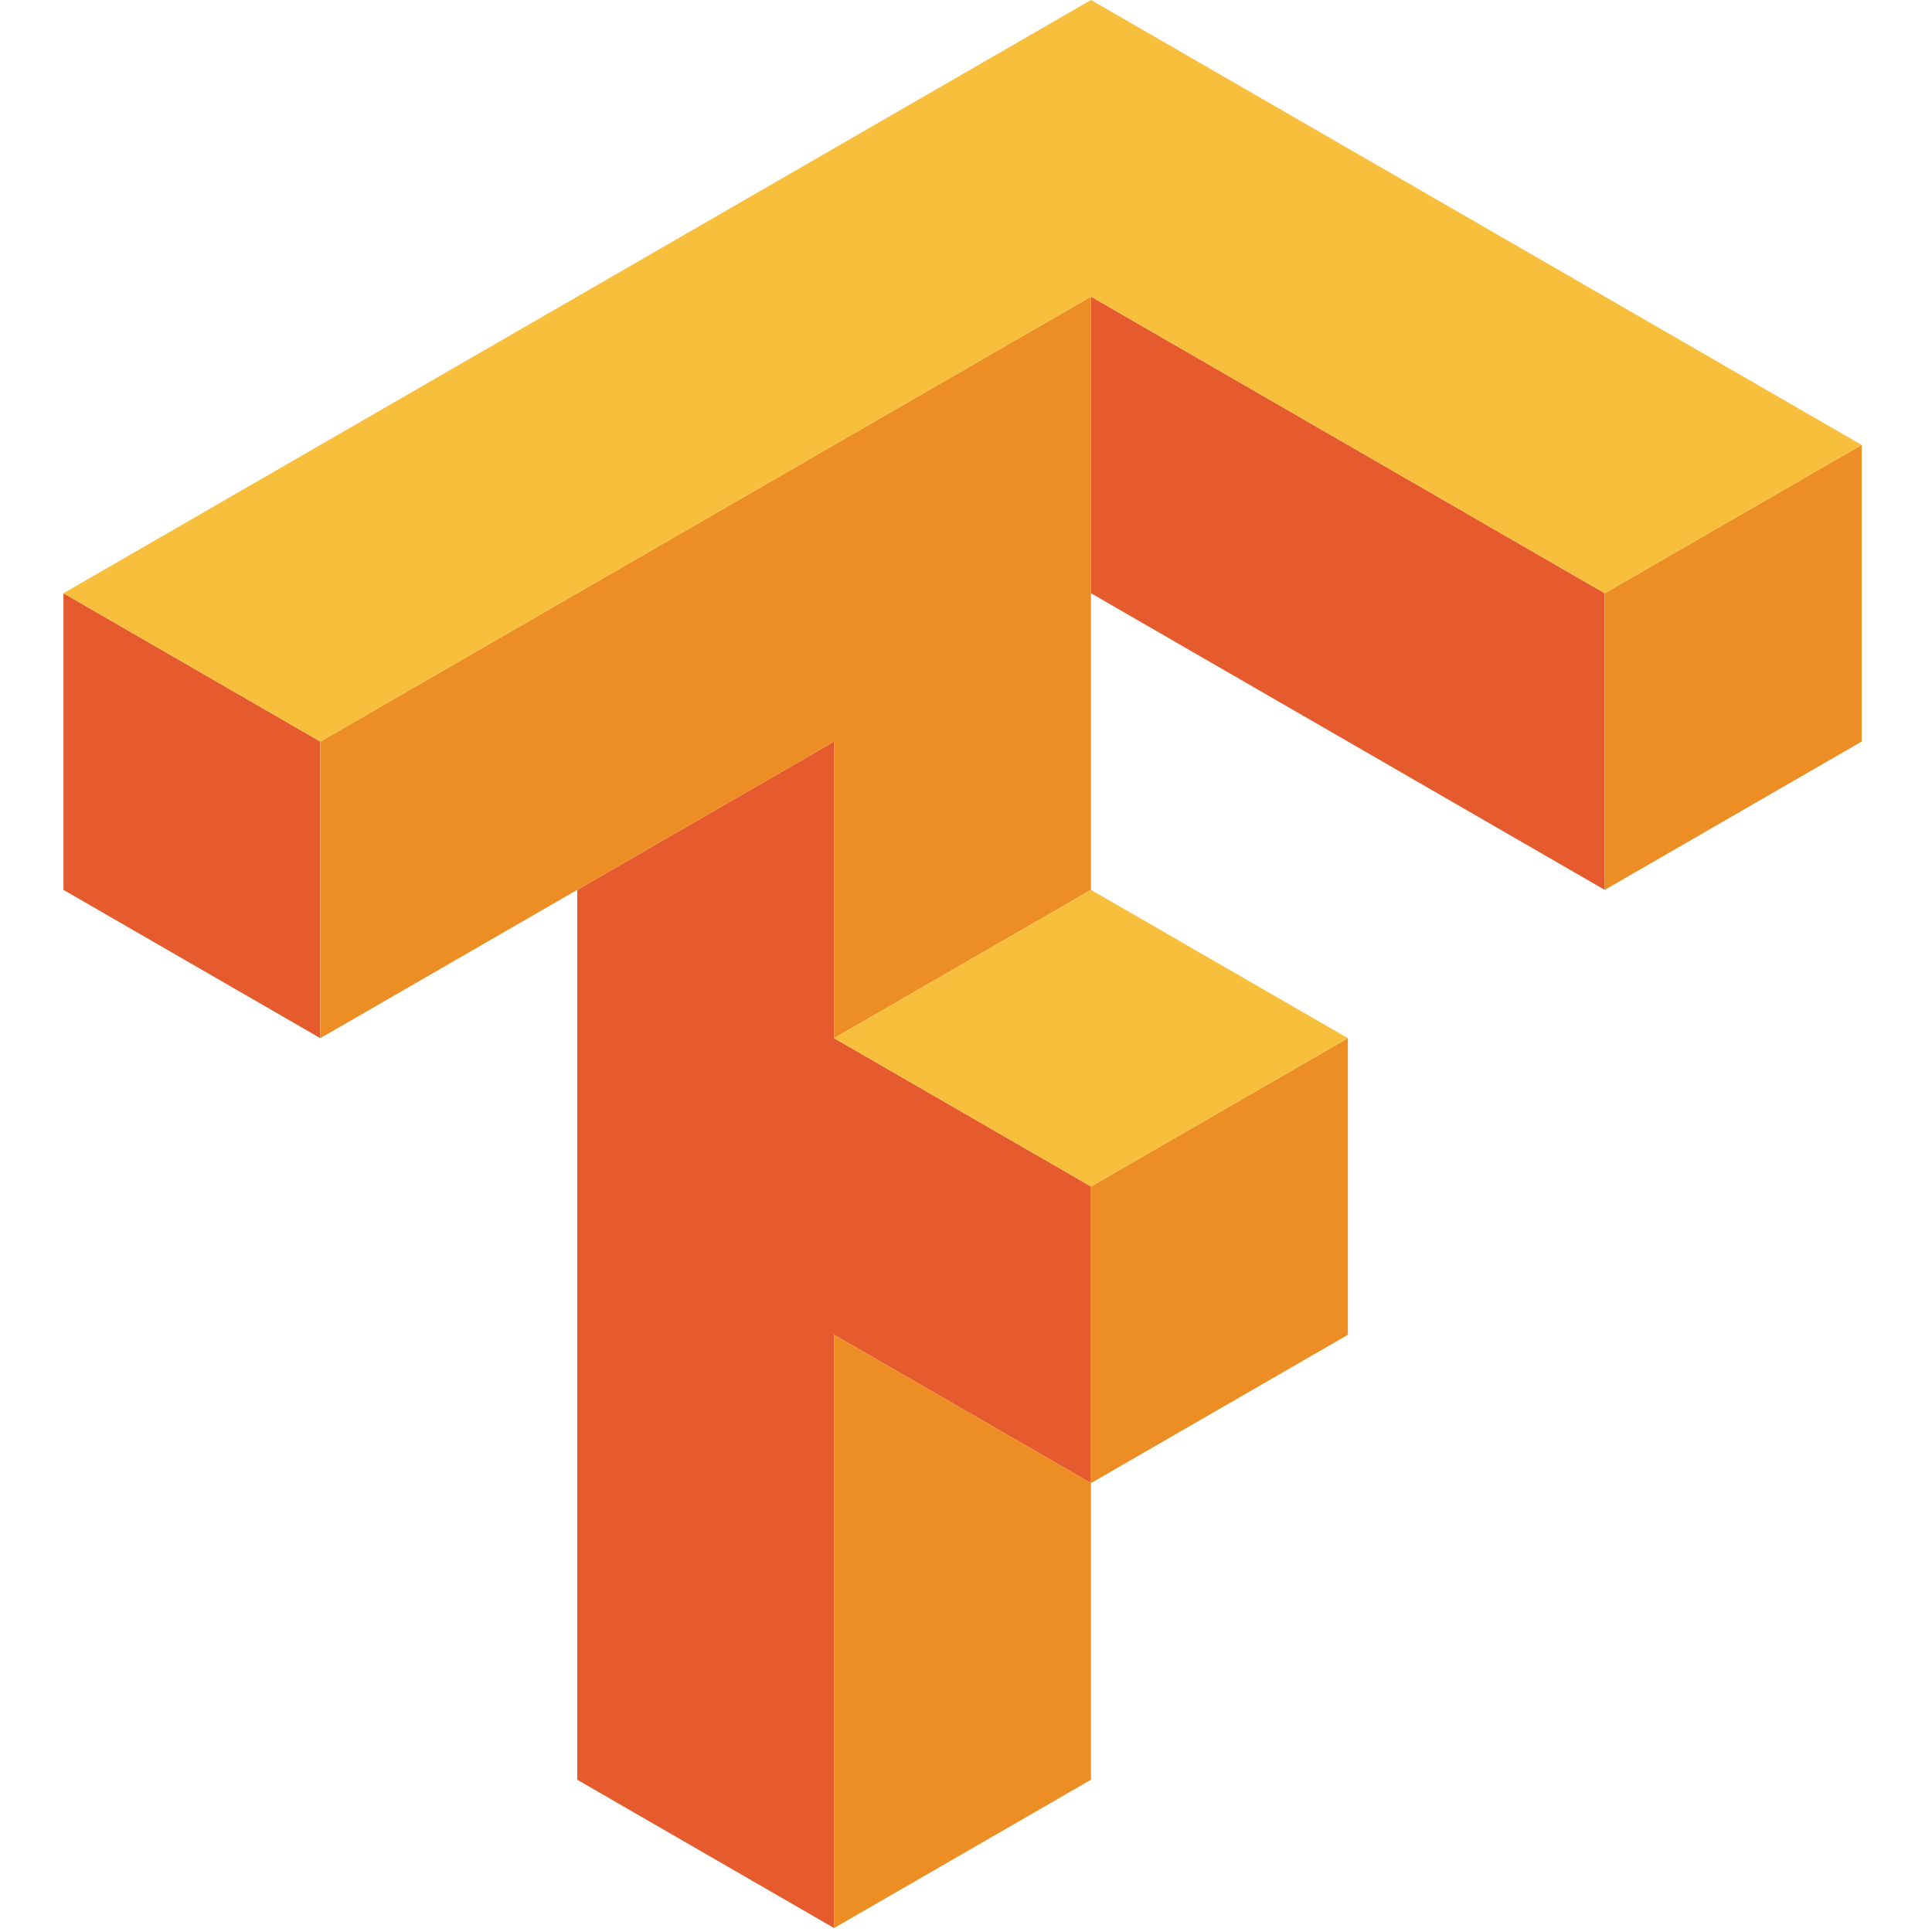
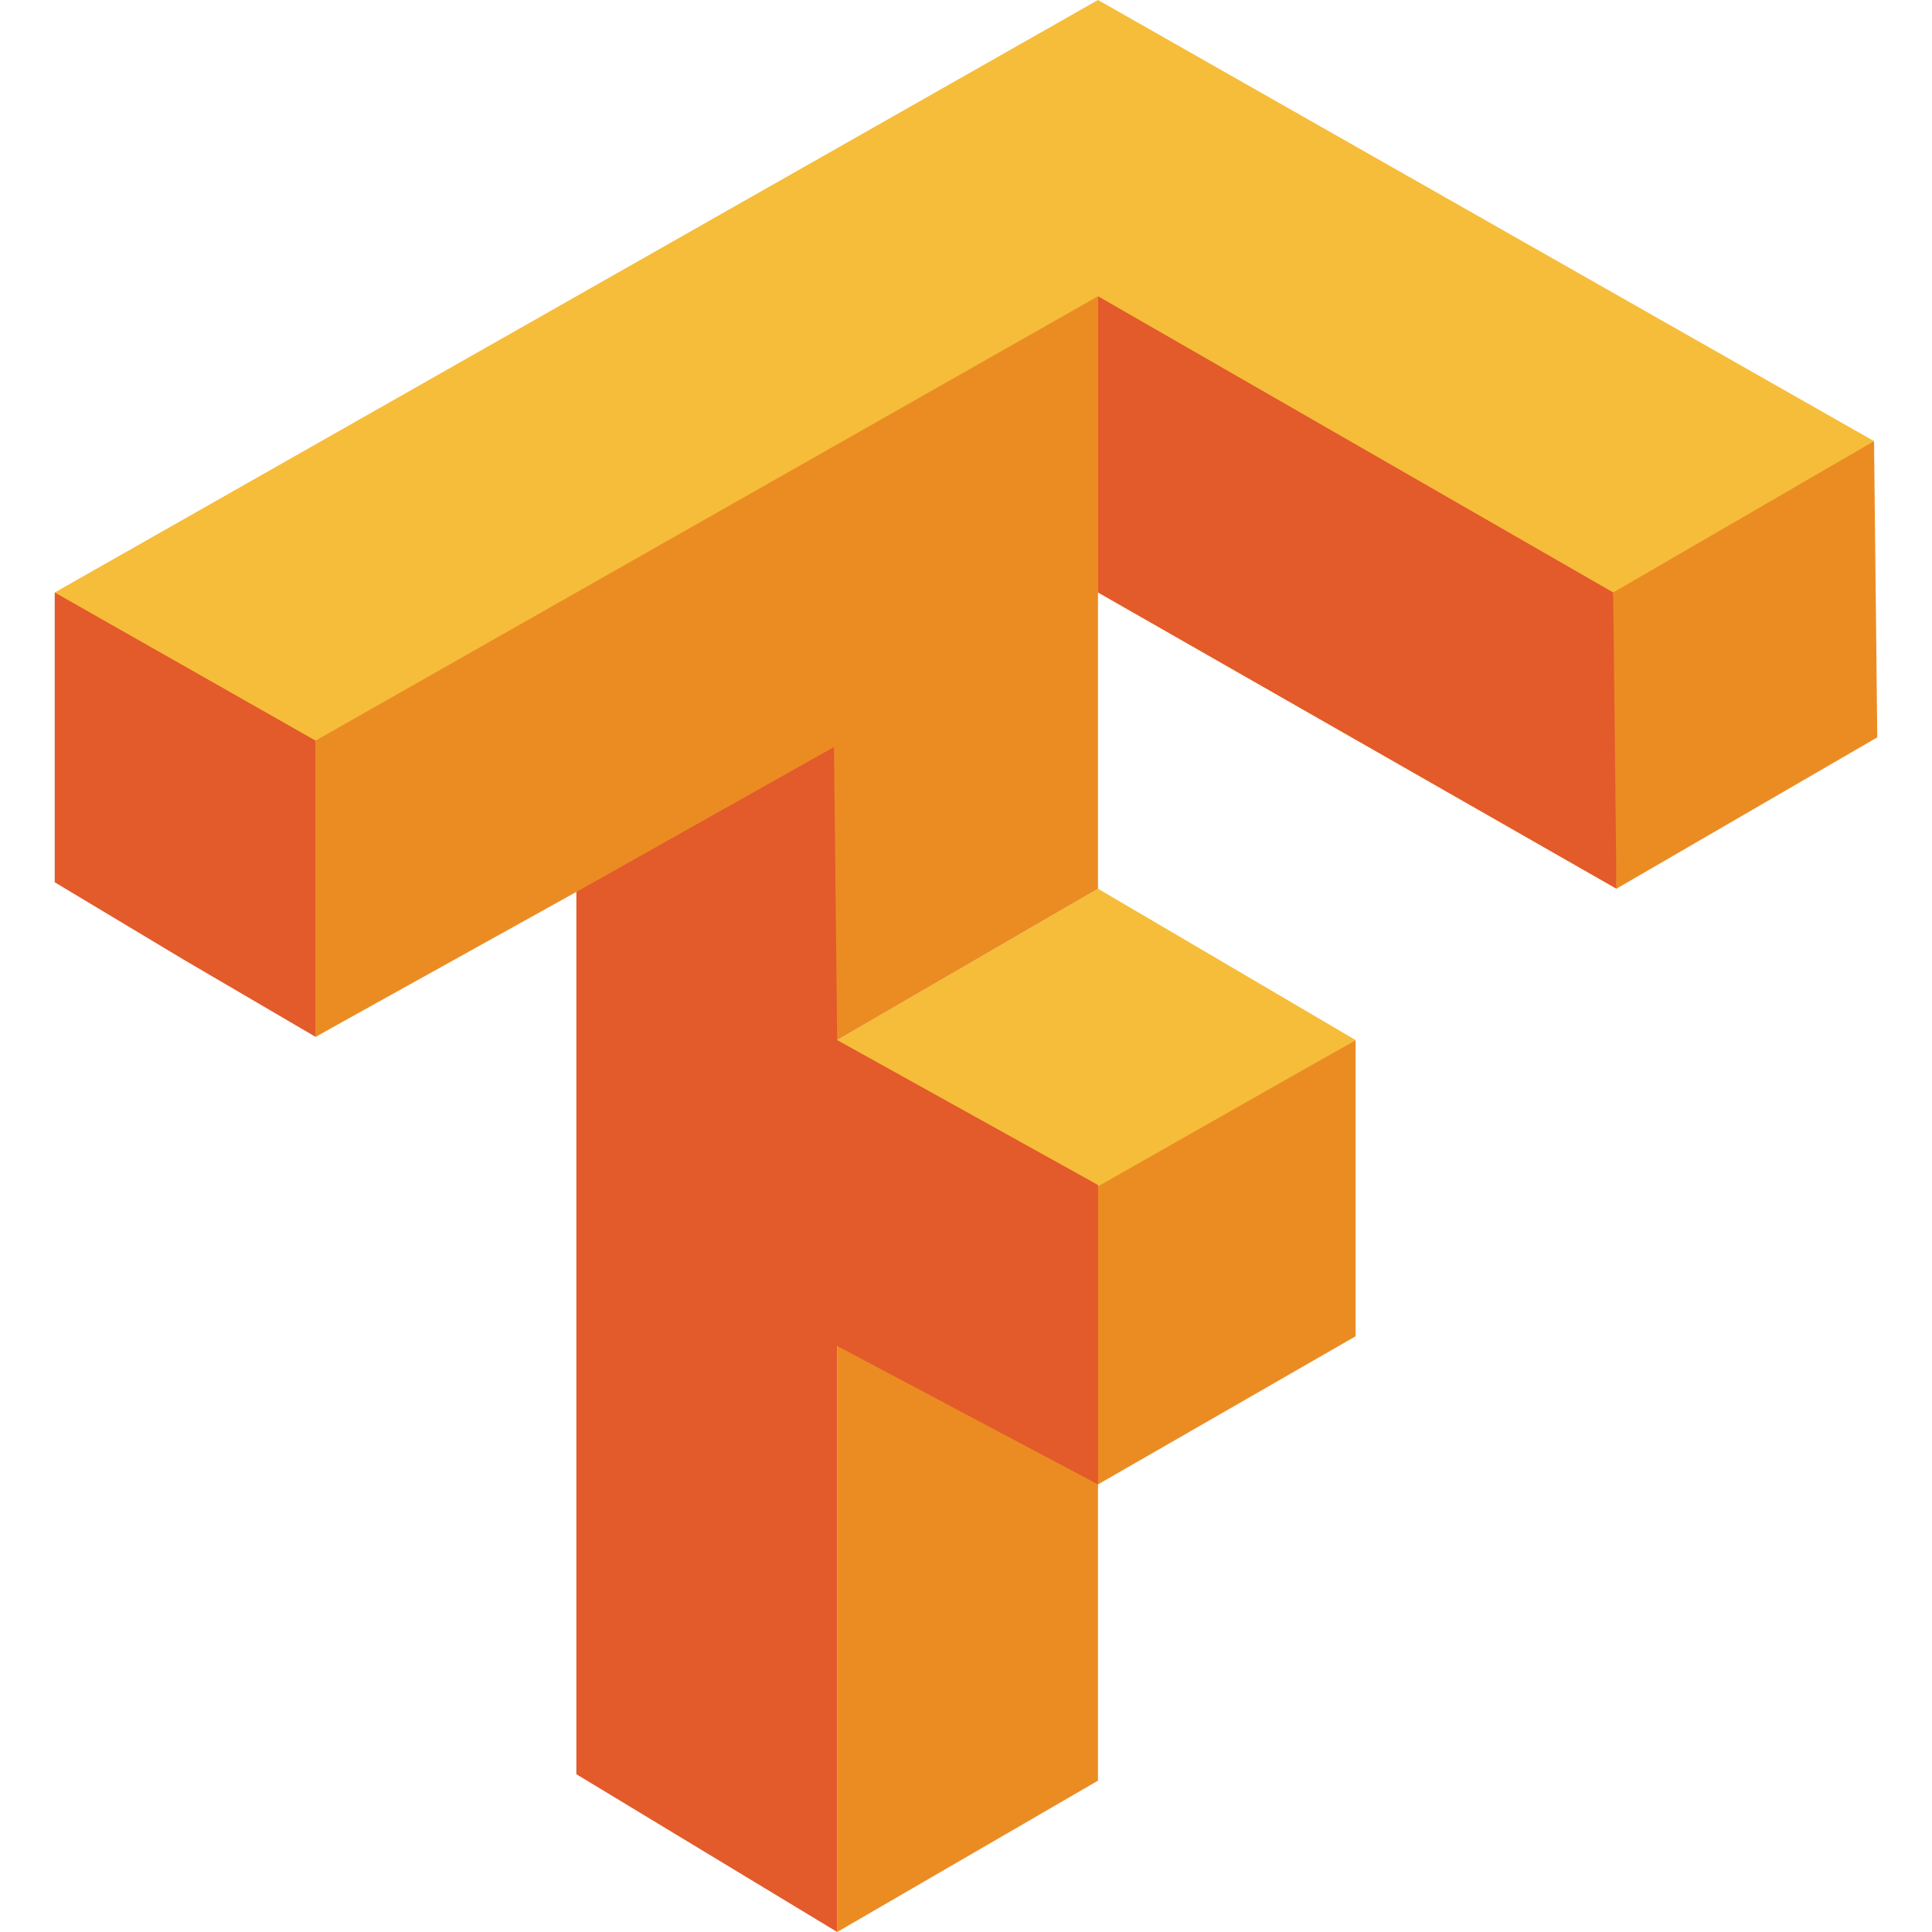
- <svg xmlns="http://www.w3.org/2000/svg" width="800px" height="800px" viewBox="-9 0 274 274" version="1.1" preserveAspectRatio="xMidYMid">
-   <g>
-     <path d="M145.726,42.065 L145.726,84.135 L218.587,126.204 L218.587,84.135 L145.726,42.065 Z M-1.98726454e-07,84.135 L-1.98726454e-07,126.204 L36.43,147.235 L36.43,105.17 L-1.98726454e-07,84.135 Z M109.291,105.17 L72.861,126.204 L72.861,252.404 L109.291,273.439 L109.291,189.304 L145.726,210.339 L145.726,168.27 L109.291,147.235 L109.291,105.17 Z" fill="#E55B2D">
- 
- </path>
-     <path d="M145.726,42.065 L36.43,105.17 L36.43,147.235 L109.291,105.17 L109.291,147.235 L145.726,126.204 L145.726,42.065 Z M255.022,63.1 L218.587,84.135 L218.587,126.204 L255.022,105.17 L255.022,63.1 Z M182.157,147.235 L145.726,168.27 L145.726,210.339 L182.157,189.304 L182.157,147.235 Z M145.726,210.339 L109.291,189.304 L109.291,273.439 L145.726,252.404 L145.726,210.339 Z" fill="#ED8E24">
- 
- </path>
-     <path d="M145.726,-3.41864288e-05 L-1.98726454e-07,84.135 L36.43,105.17 L145.726,42.065 L218.587,84.135 L255.022,63.1 L145.726,-3.41864288e-05 Z M145.726,126.204 L109.291,147.235 L145.726,168.27 L182.157,147.235 L145.726,126.204 Z" fill="#F8BF3C">
- 
- </path>
-   </g>
+ <svg xmlns="http://www.w3.org/2000/svg" stroke-miterlimit="1.414" width="64" height="64" fill-rule="evenodd" stroke-linejoin="round">
+   <path d="M27.733 34.453l8.64-5.013 8.533 5.013-8.533 4.907-8.64-4.8zM1.813 19.627L36.373 0 62.08 14.613 53.547 29.44l-17.173-9.813-25.92 14.72z" fill="#f6bd3a" fill-rule="nonzero" />
+   <path d="M27.733 54.08v-9.813l8.533-4.907 8.64-4.907v9.813l-8.533 4.907v9.813L27.733 64zm0-19.627l-8.64-4.907-8.64 4.8v-9.813l25.92-14.72V29.44zm25.707-9.92v-4.907l8.64-5.013.107 9.813-8.64 5.013z" fill="#eb8c23" fill-rule="nonzero" />
+   <path d="M19.093 58.773V29.547l8.533-4.8.107 9.707 8.64 4.8v9.92l-8.64-4.587V64zM6.08 31.787l-4.267-2.56v-9.6l8.64 4.907v9.813l-4.373-2.56zm30.293-12.16V9.813l17.067 9.813.107 9.813-17.173-9.813z" fill="#e35a2b" fill-rule="nonzero" />
</svg>
